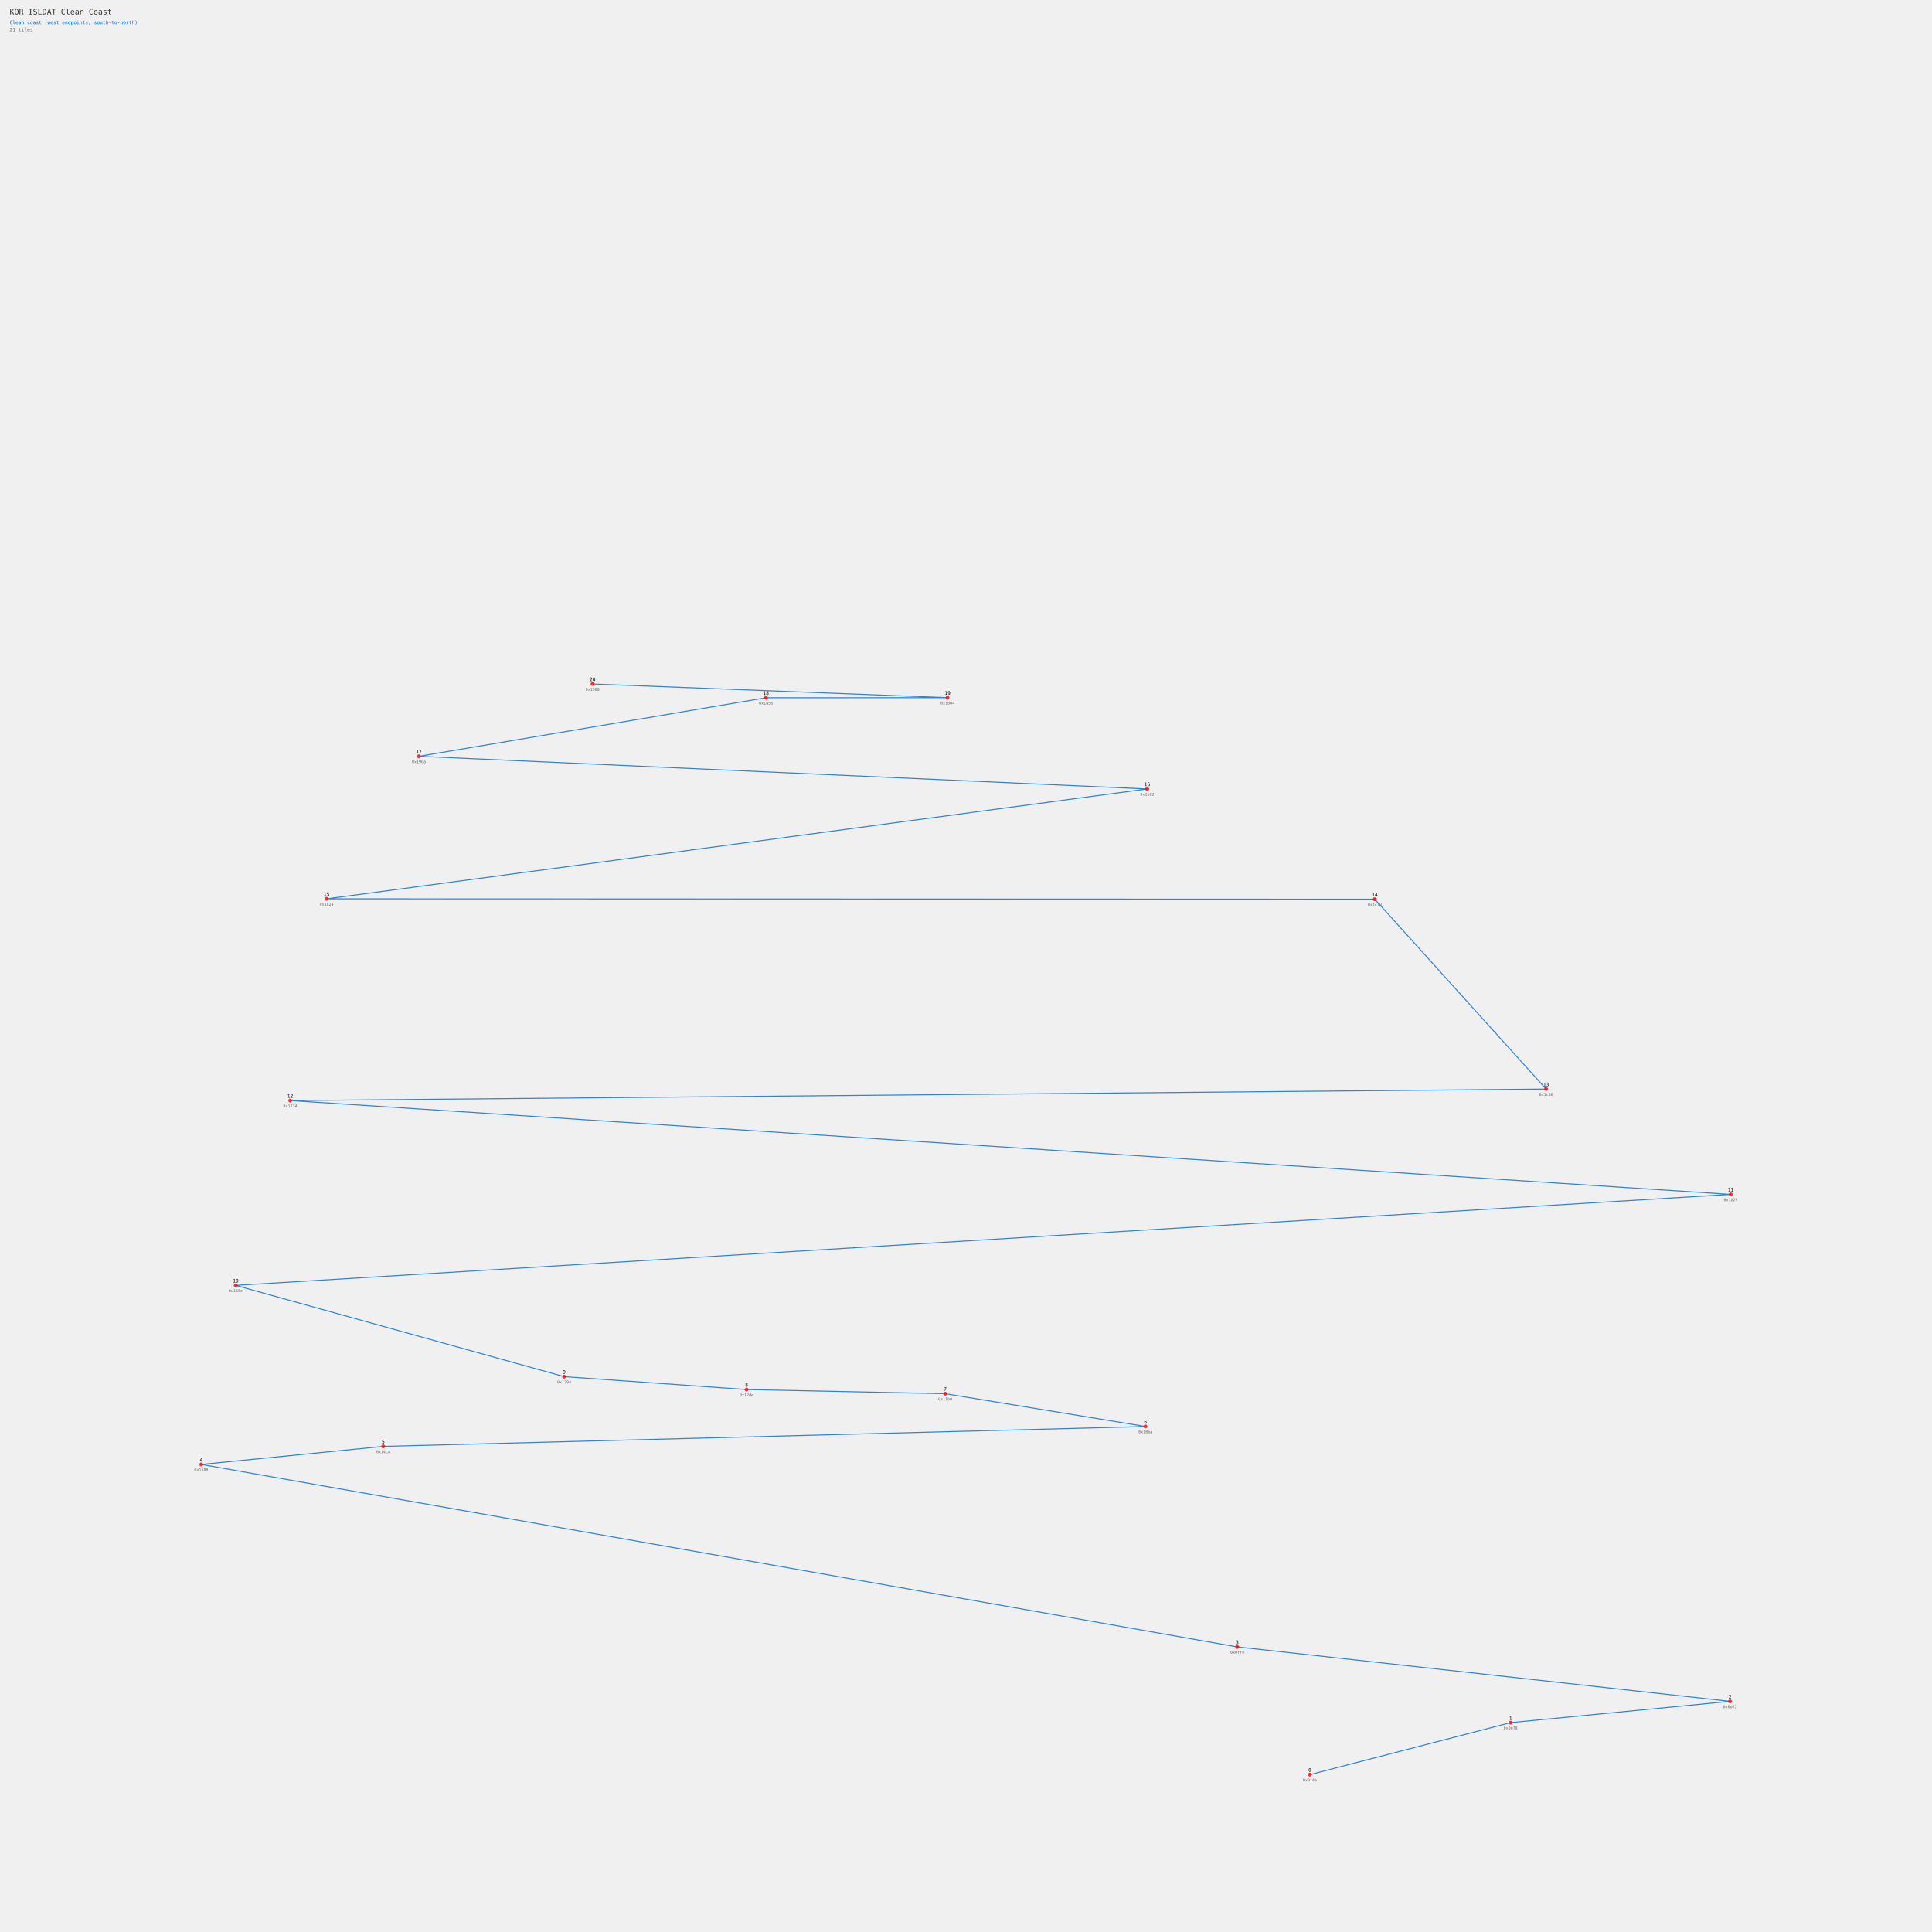
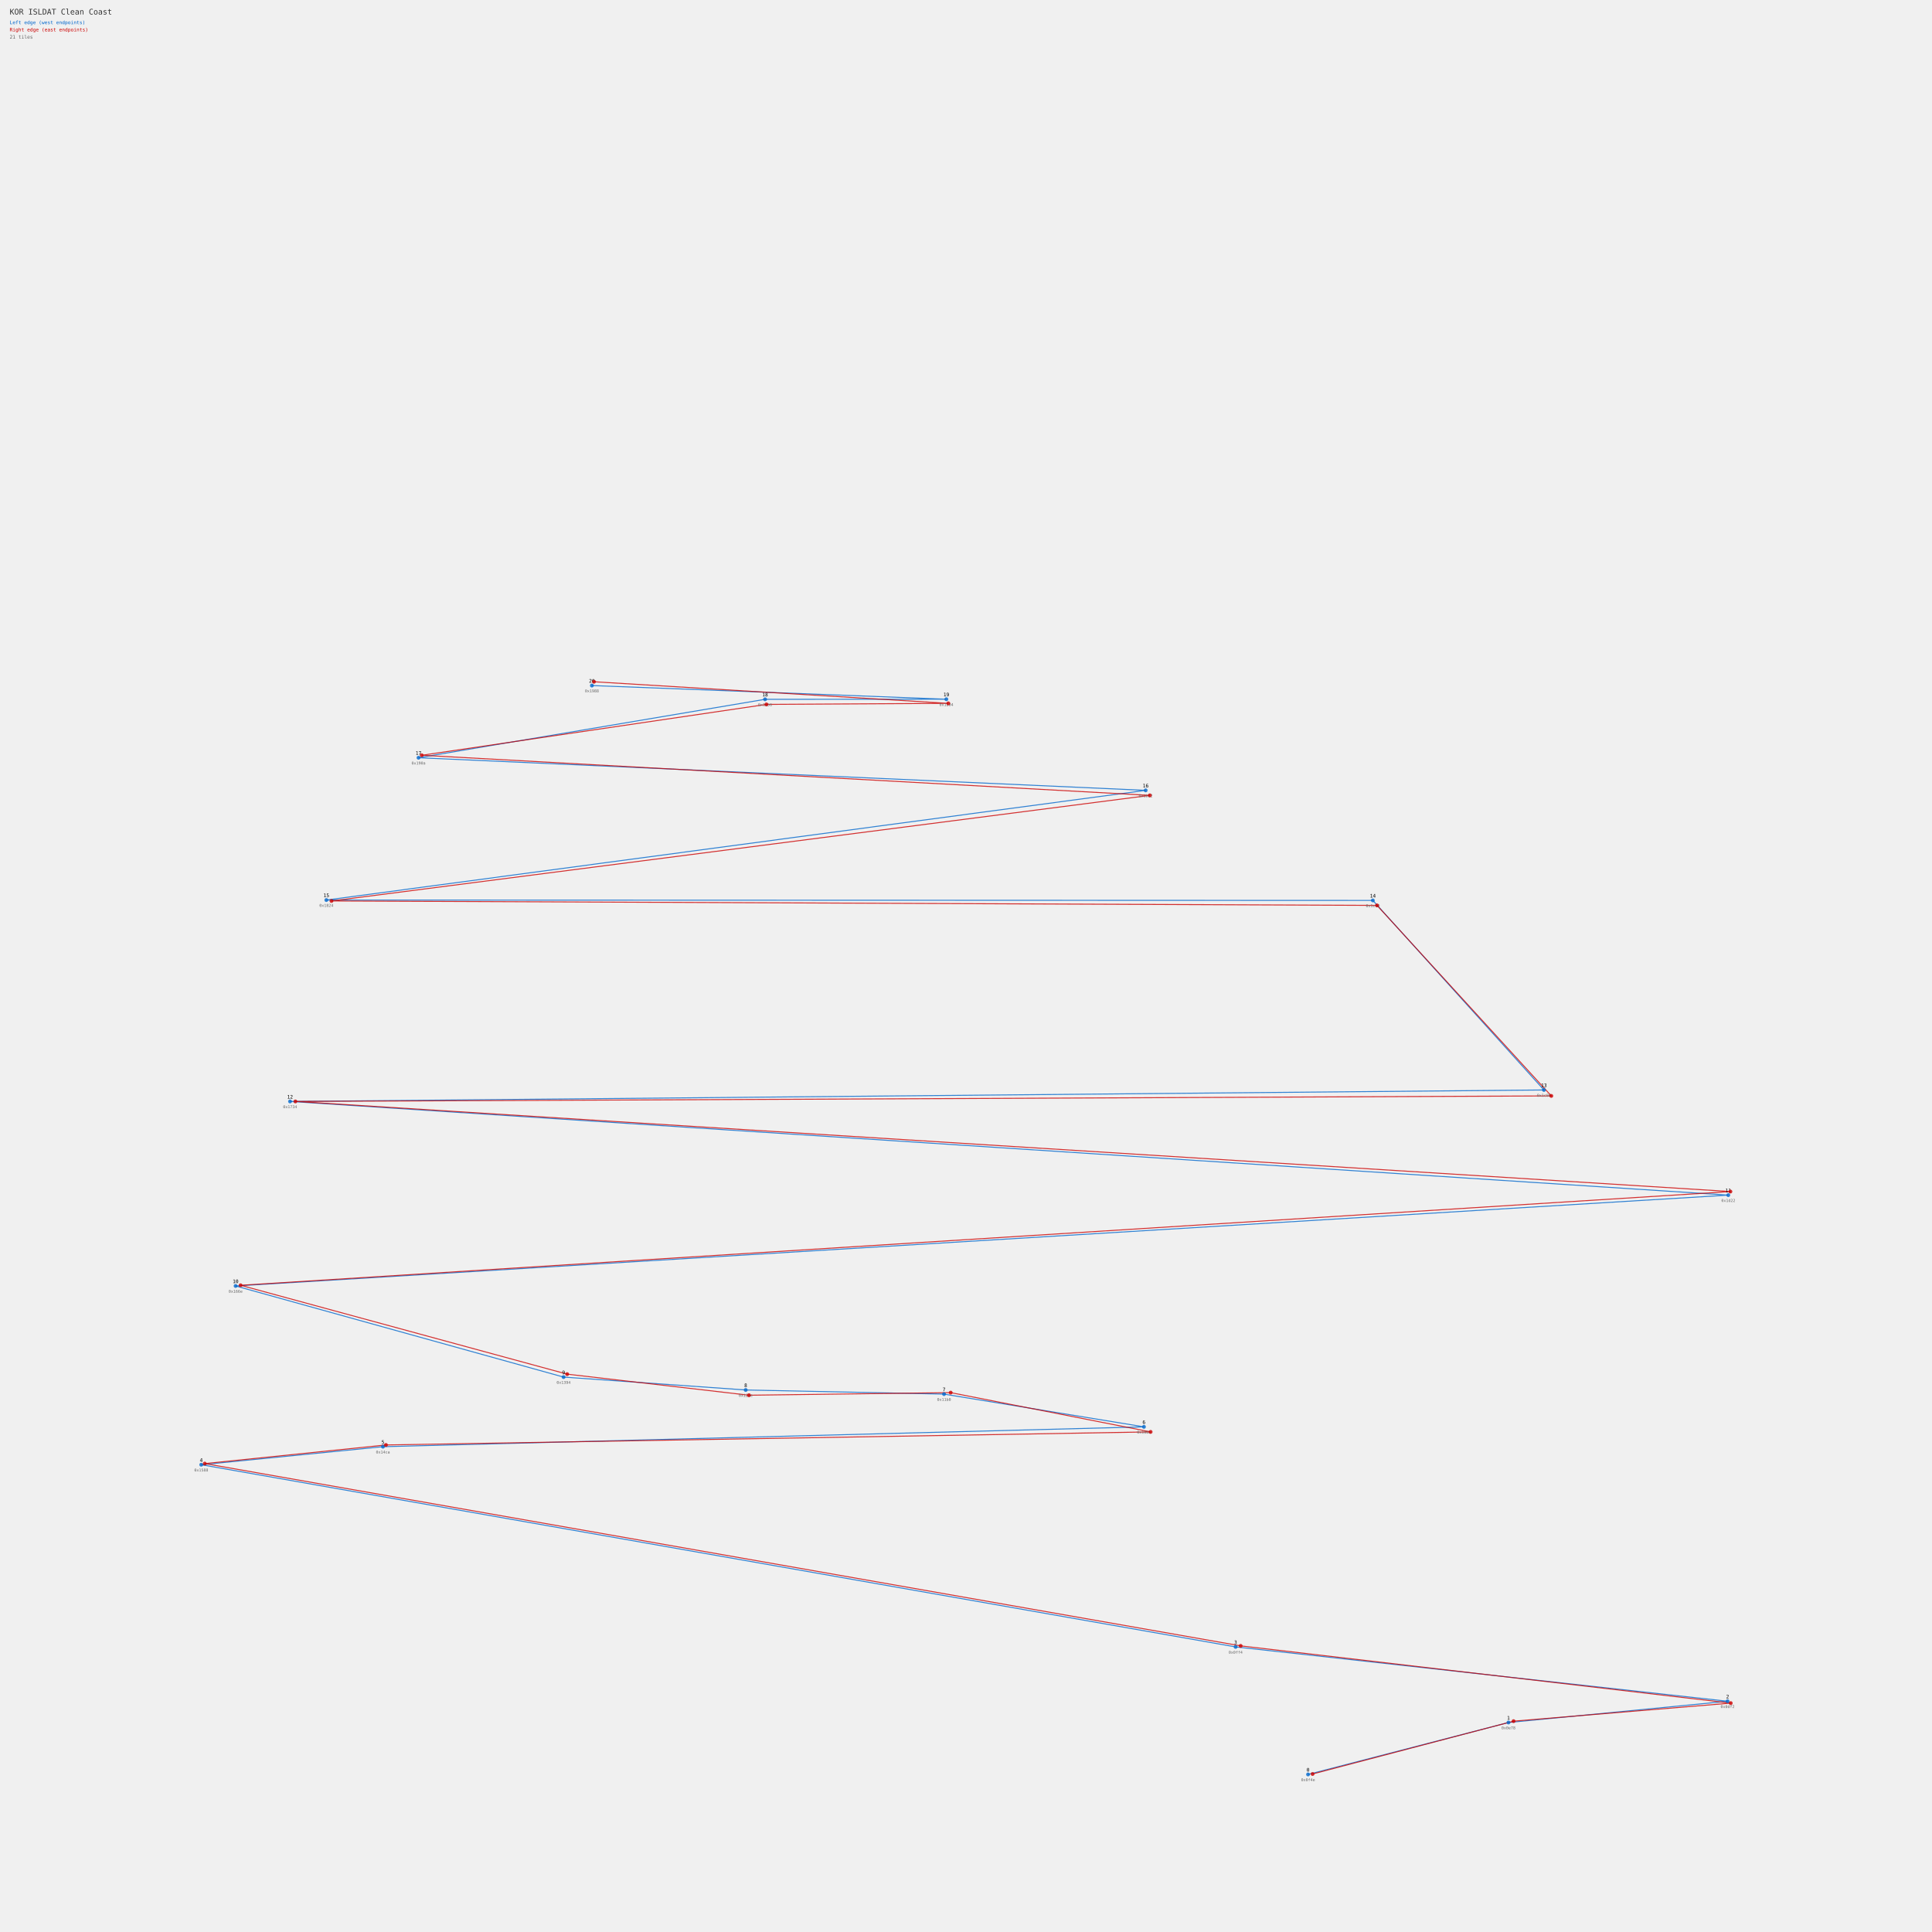
<svg xmlns="http://www.w3.org/2000/svg" width="4000" height="4000" viewBox="0 0 4000 4000">
  <rect width="100%" height="100%" fill="#f0f0f0" />
  <text x="20" y="30" font-family="monospace" font-size="16" fill="#333">KOR ISLDAT Clean Coast</text>
-   <path d="M 2711.88 3674.19 L 3127.46 3566.52 L 3581.90 3522.43 L 2561.67 3409.77 L 416.67 3031.92 L 793.44 2994.57 L 2371.55 2953.39 L 1957.02 2885.53 L 1545.72 2876.93 L 1168.04 2850.21 L 487.91 2661.24 L 3583.33 2472.87 L 600.82 2278.61 L 3201.03 2254.78 L 2846.25 1861.72 L 676.09 1860.94 L 2375.12 1633.46 L 867.22 1565.84 L 1585.85 1444.68 L 1961.79 1444.50 L 1226.77 1416.14" fill="none" stroke="#0066cc" stroke-width="2" opacity="0.8" />
-   <circle cx="2711.88" cy="3674.19" r="4" fill="#ff0000" opacity="0.8" />
-   <text x="2711.88" y="3668.19" font-family="monospace" font-size="10" fill="black" text-anchor="middle">0</text>
-   <text x="2711.88" y="3688.19" font-family="monospace" font-size="8" fill="#666" text-anchor="middle">0x0f4e</text>
-   <circle cx="3127.46" cy="3566.52" r="4" fill="#ff0000" opacity="0.8" />
-   <text x="3127.46" y="3560.52" font-family="monospace" font-size="10" fill="black" text-anchor="middle">1</text>
-   <text x="3127.46" y="3580.52" font-family="monospace" font-size="8" fill="#666" text-anchor="middle">0x0e78</text>
-   <circle cx="3581.90" cy="3522.43" r="4" fill="#ff0000" opacity="0.8" />
-   <text x="3581.90" y="3516.43" font-family="monospace" font-size="10" fill="black" text-anchor="middle">2</text>
-   <text x="3581.90" y="3536.43" font-family="monospace" font-size="8" fill="#666" text-anchor="middle">0x0df2</text>
-   <circle cx="2561.67" cy="3409.77" r="4" fill="#ff0000" opacity="0.8" />
-   <text x="2561.67" y="3403.77" font-family="monospace" font-size="10" fill="black" text-anchor="middle">3</text>
-   <text x="2561.67" y="3423.77" font-family="monospace" font-size="8" fill="#666" text-anchor="middle">0x0ff4</text>
-   <circle cx="416.67" cy="3031.92" r="4" fill="#ff0000" opacity="0.8" />
-   <text x="416.67" y="3025.92" font-family="monospace" font-size="10" fill="black" text-anchor="middle">4</text>
-   <text x="416.67" y="3045.92" font-family="monospace" font-size="8" fill="#666" text-anchor="middle">0x1588</text>
-   <circle cx="793.44" cy="2994.57" r="4" fill="#ff0000" opacity="0.8" />
-   <text x="793.44" y="2988.57" font-family="monospace" font-size="10" fill="black" text-anchor="middle">5</text>
-   <text x="793.44" y="3008.57" font-family="monospace" font-size="8" fill="#666" text-anchor="middle">0x14ca</text>
-   <circle cx="2371.55" cy="2953.39" r="4" fill="#ff0000" opacity="0.8" />
-   <text x="2371.55" y="2947.39" font-family="monospace" font-size="10" fill="black" text-anchor="middle">6</text>
-   <text x="2371.55" y="2967.39" font-family="monospace" font-size="8" fill="#666" text-anchor="middle">0x10ba</text>
-   <circle cx="1957.02" cy="2885.53" r="4" fill="#ff0000" opacity="0.8" />
-   <text x="1957.02" y="2879.53" font-family="monospace" font-size="10" fill="black" text-anchor="middle">7</text>
-   <text x="1957.02" y="2899.53" font-family="monospace" font-size="8" fill="#666" text-anchor="middle">0x11b0</text>
-   <circle cx="1545.72" cy="2876.93" r="4" fill="#ff0000" opacity="0.8" />
-   <text x="1545.72" y="2870.93" font-family="monospace" font-size="10" fill="black" text-anchor="middle">8</text>
-   <text x="1545.72" y="2890.93" font-family="monospace" font-size="8" fill="#666" text-anchor="middle">0x12de</text>
-   <circle cx="1168.04" cy="2850.21" r="4" fill="#ff0000" opacity="0.8" />
-   <text x="1168.04" y="2844.21" font-family="monospace" font-size="10" fill="black" text-anchor="middle">9</text>
-   <text x="1168.04" y="2864.21" font-family="monospace" font-size="8" fill="#666" text-anchor="middle">0x1394</text>
-   <circle cx="487.91" cy="2661.24" r="4" fill="#ff0000" opacity="0.8" />
-   <text x="487.91" y="2655.24" font-family="monospace" font-size="10" fill="black" text-anchor="middle">10</text>
-   <text x="487.91" y="2675.24" font-family="monospace" font-size="8" fill="#666" text-anchor="middle">0x166e</text>
-   <circle cx="3583.33" cy="2472.87" r="4" fill="#ff0000" opacity="0.8" />
-   <text x="3583.33" y="2466.87" font-family="monospace" font-size="10" fill="black" text-anchor="middle">11</text>
-   <text x="3583.33" y="2486.87" font-family="monospace" font-size="8" fill="#666" text-anchor="middle">0x1d22</text>
-   <circle cx="600.82" cy="2278.61" r="4" fill="#ff0000" opacity="0.8" />
-   <text x="600.82" y="2272.61" font-family="monospace" font-size="10" fill="black" text-anchor="middle">12</text>
-   <text x="600.82" y="2292.61" font-family="monospace" font-size="8" fill="#666" text-anchor="middle">0x1734</text>
-   <circle cx="3201.03" cy="2254.78" r="4" fill="#ff0000" opacity="0.8" />
-   <text x="3201.03" y="2248.78" font-family="monospace" font-size="10" fill="black" text-anchor="middle">13</text>
-   <text x="3201.03" y="2268.78" font-family="monospace" font-size="8" fill="#666" text-anchor="middle">0x1c86</text>
-   <circle cx="2846.25" cy="1861.72" r="4" fill="#ff0000" opacity="0.8" />
-   <text x="2846.25" y="1855.72" font-family="monospace" font-size="10" fill="black" text-anchor="middle">14</text>
-   <text x="2846.25" y="1875.72" font-family="monospace" font-size="8" fill="#666" text-anchor="middle">0x1c10</text>
-   <circle cx="676.09" cy="1860.94" r="4" fill="#ff0000" opacity="0.8" />
-   <text x="676.09" y="1854.94" font-family="monospace" font-size="10" fill="black" text-anchor="middle">15</text>
-   <text x="676.09" y="1874.94" font-family="monospace" font-size="8" fill="#666" text-anchor="middle">0x1824</text>
-   <circle cx="2375.12" cy="1633.46" r="4" fill="#ff0000" opacity="0.8" />
-   <text x="2375.12" y="1627.46" font-family="monospace" font-size="10" fill="black" text-anchor="middle">16</text>
-   <text x="2375.12" y="1647.46" font-family="monospace" font-size="8" fill="#666" text-anchor="middle">0x1b82</text>
-   <circle cx="867.22" cy="1565.84" r="4" fill="#ff0000" opacity="0.8" />
-   <text x="867.22" y="1559.84" font-family="monospace" font-size="10" fill="black" text-anchor="middle">17</text>
-   <text x="867.22" y="1579.84" font-family="monospace" font-size="8" fill="#666" text-anchor="middle">0x190a</text>
-   <circle cx="1585.85" cy="1444.68" r="4" fill="#ff0000" opacity="0.8" />
-   <text x="1585.85" y="1438.68" font-family="monospace" font-size="10" fill="black" text-anchor="middle">18</text>
-   <text x="1585.85" y="1458.68" font-family="monospace" font-size="8" fill="#666" text-anchor="middle">0x1a56</text>
-   <circle cx="1961.79" cy="1444.50" r="4" fill="#ff0000" opacity="0.8" />
-   <text x="1961.79" y="1438.50" font-family="monospace" font-size="10" fill="black" text-anchor="middle">19</text>
-   <text x="1961.79" y="1458.50" font-family="monospace" font-size="8" fill="#666" text-anchor="middle">0x1b04</text>
-   <circle cx="1226.77" cy="1416.14" r="4" fill="#ff0000" opacity="0.8" />
-   <text x="1226.77" y="1410.14" font-family="monospace" font-size="10" fill="black" text-anchor="middle">20</text>
-   <text x="1226.77" y="1430.14" font-family="monospace" font-size="8" fill="#666" text-anchor="middle">0x1988</text>
-   <text x="20" y="50" font-family="monospace" font-size="10" fill="#0066cc">Clean coast (west endpoints, south-to-north)</text>
-   <text x="20" y="65" font-family="monospace" font-size="10" fill="#666">21 tiles</text>
+   <path d="M 2708.18 3673.77 L 3123.09 3566.27 L 3576.79 3522.26 L 2558.21 3409.77 L 416.67 3032.54 L 792.83 2995.24 L 2368.40 2954.13 L 1954.53 2886.38 L 1543.90 2877.80 L 1166.83 2851.12 L 487.80 2662.45 L 3578.23 2474.38 L 600.52 2280.43 L 3196.54 2256.64 L 2842.33 1864.22 L 675.67 1863.44 L 2371.96 1636.33 L 866.50 1568.81 L 1583.97 1447.85 L 1959.30 1447.67 L 1225.46 1419.36" fill="none" stroke="#0066cc" stroke-width="2" opacity="0.8" />
+   <path d="M 2717.51 3672.87 L 3133.66 3563.47 L 3583.33 3526.11 L 2568.66 3407.60 L 423.91 3030.19 L 799.08 2991.63 L 2382.21 2964.58 L 1968.31 2883.28 L 1550.57 2888.66 L 1174.27 2845.03 L 498.08 2661.02 L 3582.64 2466.98 L 611.58 2280.42 L 3211.81 2268.96 L 2850.95 1874.52 L 686.29 1865.34 L 2380.56 1646.72 L 873.19 1563.70 L 1586.74 1458.39 L 1963.44 1456.22 L 1229.78 1411.50" fill="none" stroke="#cc0000" stroke-width="2" opacity="0.8" />
+   <circle cx="2708.18" cy="3673.77" r="4" fill="#0066cc" opacity="0.8" />
+   <text x="2708.18" y="3667.77" font-family="monospace" font-size="10" fill="black" text-anchor="middle">0</text>
+   <text x="2708.18" y="3687.77" font-family="monospace" font-size="8" fill="#666" text-anchor="middle">0x0f4e</text>
+   <circle cx="2717.51" cy="3672.87" r="4" fill="#cc0000" opacity="0.8" />
+   <circle cx="3123.09" cy="3566.27" r="4" fill="#0066cc" opacity="0.8" />
+   <text x="3123.09" y="3560.27" font-family="monospace" font-size="10" fill="black" text-anchor="middle">1</text>
+   <text x="3123.09" y="3580.27" font-family="monospace" font-size="8" fill="#666" text-anchor="middle">0x0e78</text>
+   <circle cx="3133.66" cy="3563.47" r="4" fill="#cc0000" opacity="0.8" />
+   <circle cx="3576.79" cy="3522.26" r="4" fill="#0066cc" opacity="0.8" />
+   <text x="3576.79" y="3516.26" font-family="monospace" font-size="10" fill="black" text-anchor="middle">2</text>
+   <text x="3576.79" y="3536.26" font-family="monospace" font-size="8" fill="#666" text-anchor="middle">0x0df2</text>
+   <circle cx="3583.33" cy="3526.11" r="4" fill="#cc0000" opacity="0.8" />
+   <circle cx="2558.21" cy="3409.77" r="4" fill="#0066cc" opacity="0.8" />
+   <text x="2558.21" y="3403.77" font-family="monospace" font-size="10" fill="black" text-anchor="middle">3</text>
+   <text x="2558.21" y="3423.77" font-family="monospace" font-size="8" fill="#666" text-anchor="middle">0x0ff4</text>
+   <circle cx="2568.66" cy="3407.60" r="4" fill="#cc0000" opacity="0.8" />
+   <circle cx="416.67" cy="3032.54" r="4" fill="#0066cc" opacity="0.8" />
+   <text x="416.67" y="3026.54" font-family="monospace" font-size="10" fill="black" text-anchor="middle">4</text>
+   <text x="416.67" y="3046.54" font-family="monospace" font-size="8" fill="#666" text-anchor="middle">0x1588</text>
+   <circle cx="423.91" cy="3030.19" r="4" fill="#cc0000" opacity="0.8" />
+   <circle cx="792.83" cy="2995.24" r="4" fill="#0066cc" opacity="0.8" />
+   <text x="792.83" y="2989.24" font-family="monospace" font-size="10" fill="black" text-anchor="middle">5</text>
+   <text x="792.83" y="3009.24" font-family="monospace" font-size="8" fill="#666" text-anchor="middle">0x14ca</text>
+   <circle cx="799.08" cy="2991.63" r="4" fill="#cc0000" opacity="0.8" />
+   <circle cx="2368.40" cy="2954.13" r="4" fill="#0066cc" opacity="0.8" />
+   <text x="2368.40" y="2948.13" font-family="monospace" font-size="10" fill="black" text-anchor="middle">6</text>
+   <text x="2368.40" y="2968.13" font-family="monospace" font-size="8" fill="#666" text-anchor="middle">0x10ba</text>
+   <circle cx="2382.21" cy="2964.58" r="4" fill="#cc0000" opacity="0.8" />
+   <circle cx="1954.53" cy="2886.38" r="4" fill="#0066cc" opacity="0.8" />
+   <text x="1954.53" y="2880.38" font-family="monospace" font-size="10" fill="black" text-anchor="middle">7</text>
+   <text x="1954.53" y="2900.38" font-family="monospace" font-size="8" fill="#666" text-anchor="middle">0x11b0</text>
+   <circle cx="1968.31" cy="2883.28" r="4" fill="#cc0000" opacity="0.8" />
+   <circle cx="1543.90" cy="2877.80" r="4" fill="#0066cc" opacity="0.8" />
+   <text x="1543.90" y="2871.80" font-family="monospace" font-size="10" fill="black" text-anchor="middle">8</text>
+   <text x="1543.90" y="2891.80" font-family="monospace" font-size="8" fill="#666" text-anchor="middle">0x12de</text>
+   <circle cx="1550.57" cy="2888.66" r="4" fill="#cc0000" opacity="0.8" />
+   <circle cx="1166.83" cy="2851.12" r="4" fill="#0066cc" opacity="0.8" />
+   <text x="1166.83" y="2845.12" font-family="monospace" font-size="10" fill="black" text-anchor="middle">9</text>
+   <text x="1166.83" y="2865.12" font-family="monospace" font-size="8" fill="#666" text-anchor="middle">0x1394</text>
+   <circle cx="1174.27" cy="2845.03" r="4" fill="#cc0000" opacity="0.8" />
+   <circle cx="487.80" cy="2662.45" r="4" fill="#0066cc" opacity="0.8" />
+   <text x="487.80" y="2656.45" font-family="monospace" font-size="10" fill="black" text-anchor="middle">10</text>
+   <text x="487.80" y="2676.45" font-family="monospace" font-size="8" fill="#666" text-anchor="middle">0x166e</text>
+   <circle cx="498.08" cy="2661.02" r="4" fill="#cc0000" opacity="0.8" />
+   <circle cx="3578.23" cy="2474.38" r="4" fill="#0066cc" opacity="0.8" />
+   <text x="3578.23" y="2468.38" font-family="monospace" font-size="10" fill="black" text-anchor="middle">11</text>
+   <text x="3578.23" y="2488.38" font-family="monospace" font-size="8" fill="#666" text-anchor="middle">0x1d22</text>
+   <circle cx="3582.64" cy="2466.98" r="4" fill="#cc0000" opacity="0.8" />
+   <circle cx="600.52" cy="2280.43" r="4" fill="#0066cc" opacity="0.8" />
+   <text x="600.52" y="2274.43" font-family="monospace" font-size="10" fill="black" text-anchor="middle">12</text>
+   <text x="600.52" y="2294.43" font-family="monospace" font-size="8" fill="#666" text-anchor="middle">0x1734</text>
+   <circle cx="611.58" cy="2280.42" r="4" fill="#cc0000" opacity="0.8" />
+   <circle cx="3196.54" cy="2256.64" r="4" fill="#0066cc" opacity="0.8" />
+   <text x="3196.54" y="2250.64" font-family="monospace" font-size="10" fill="black" text-anchor="middle">13</text>
+   <text x="3196.54" y="2270.64" font-family="monospace" font-size="8" fill="#666" text-anchor="middle">0x1c86</text>
+   <circle cx="3211.81" cy="2268.96" r="4" fill="#cc0000" opacity="0.8" />
+   <circle cx="2842.33" cy="1864.22" r="4" fill="#0066cc" opacity="0.8" />
+   <text x="2842.33" y="1858.22" font-family="monospace" font-size="10" fill="black" text-anchor="middle">14</text>
+   <text x="2842.33" y="1878.22" font-family="monospace" font-size="8" fill="#666" text-anchor="middle">0x1c10</text>
+   <circle cx="2850.95" cy="1874.52" r="4" fill="#cc0000" opacity="0.8" />
+   <circle cx="675.67" cy="1863.44" r="4" fill="#0066cc" opacity="0.8" />
+   <text x="675.67" y="1857.44" font-family="monospace" font-size="10" fill="black" text-anchor="middle">15</text>
+   <text x="675.67" y="1877.44" font-family="monospace" font-size="8" fill="#666" text-anchor="middle">0x1824</text>
+   <circle cx="686.29" cy="1865.34" r="4" fill="#cc0000" opacity="0.8" />
+   <circle cx="2371.96" cy="1636.33" r="4" fill="#0066cc" opacity="0.8" />
+   <text x="2371.96" y="1630.33" font-family="monospace" font-size="10" fill="black" text-anchor="middle">16</text>
+   <text x="2371.96" y="1650.33" font-family="monospace" font-size="8" fill="#666" text-anchor="middle">0x1b82</text>
+   <circle cx="2380.56" cy="1646.72" r="4" fill="#cc0000" opacity="0.8" />
+   <circle cx="866.50" cy="1568.81" r="4" fill="#0066cc" opacity="0.8" />
+   <text x="866.50" y="1562.81" font-family="monospace" font-size="10" fill="black" text-anchor="middle">17</text>
+   <text x="866.50" y="1582.81" font-family="monospace" font-size="8" fill="#666" text-anchor="middle">0x190a</text>
+   <circle cx="873.19" cy="1563.70" r="4" fill="#cc0000" opacity="0.8" />
+   <circle cx="1583.97" cy="1447.85" r="4" fill="#0066cc" opacity="0.8" />
+   <text x="1583.97" y="1441.85" font-family="monospace" font-size="10" fill="black" text-anchor="middle">18</text>
+   <text x="1583.97" y="1461.85" font-family="monospace" font-size="8" fill="#666" text-anchor="middle">0x1a56</text>
+   <circle cx="1586.74" cy="1458.39" r="4" fill="#cc0000" opacity="0.8" />
+   <circle cx="1959.30" cy="1447.67" r="4" fill="#0066cc" opacity="0.8" />
+   <text x="1959.30" y="1441.67" font-family="monospace" font-size="10" fill="black" text-anchor="middle">19</text>
+   <text x="1959.30" y="1461.67" font-family="monospace" font-size="8" fill="#666" text-anchor="middle">0x1b04</text>
+   <circle cx="1963.44" cy="1456.22" r="4" fill="#cc0000" opacity="0.8" />
+   <circle cx="1225.46" cy="1419.36" r="4" fill="#0066cc" opacity="0.8" />
+   <text x="1225.46" y="1413.36" font-family="monospace" font-size="10" fill="black" text-anchor="middle">20</text>
+   <text x="1225.46" y="1433.36" font-family="monospace" font-size="8" fill="#666" text-anchor="middle">0x1988</text>
+   <circle cx="1229.78" cy="1411.50" r="4" fill="#cc0000" opacity="0.8" />
+   <text x="20" y="50" font-family="monospace" font-size="10" fill="#0066cc">Left edge (west endpoints)</text>
+   <text x="20" y="65" font-family="monospace" font-size="10" fill="#cc0000">Right edge (east endpoints)</text>
+   <text x="20" y="80" font-family="monospace" font-size="10" fill="#666">21 tiles</text>
</svg>
